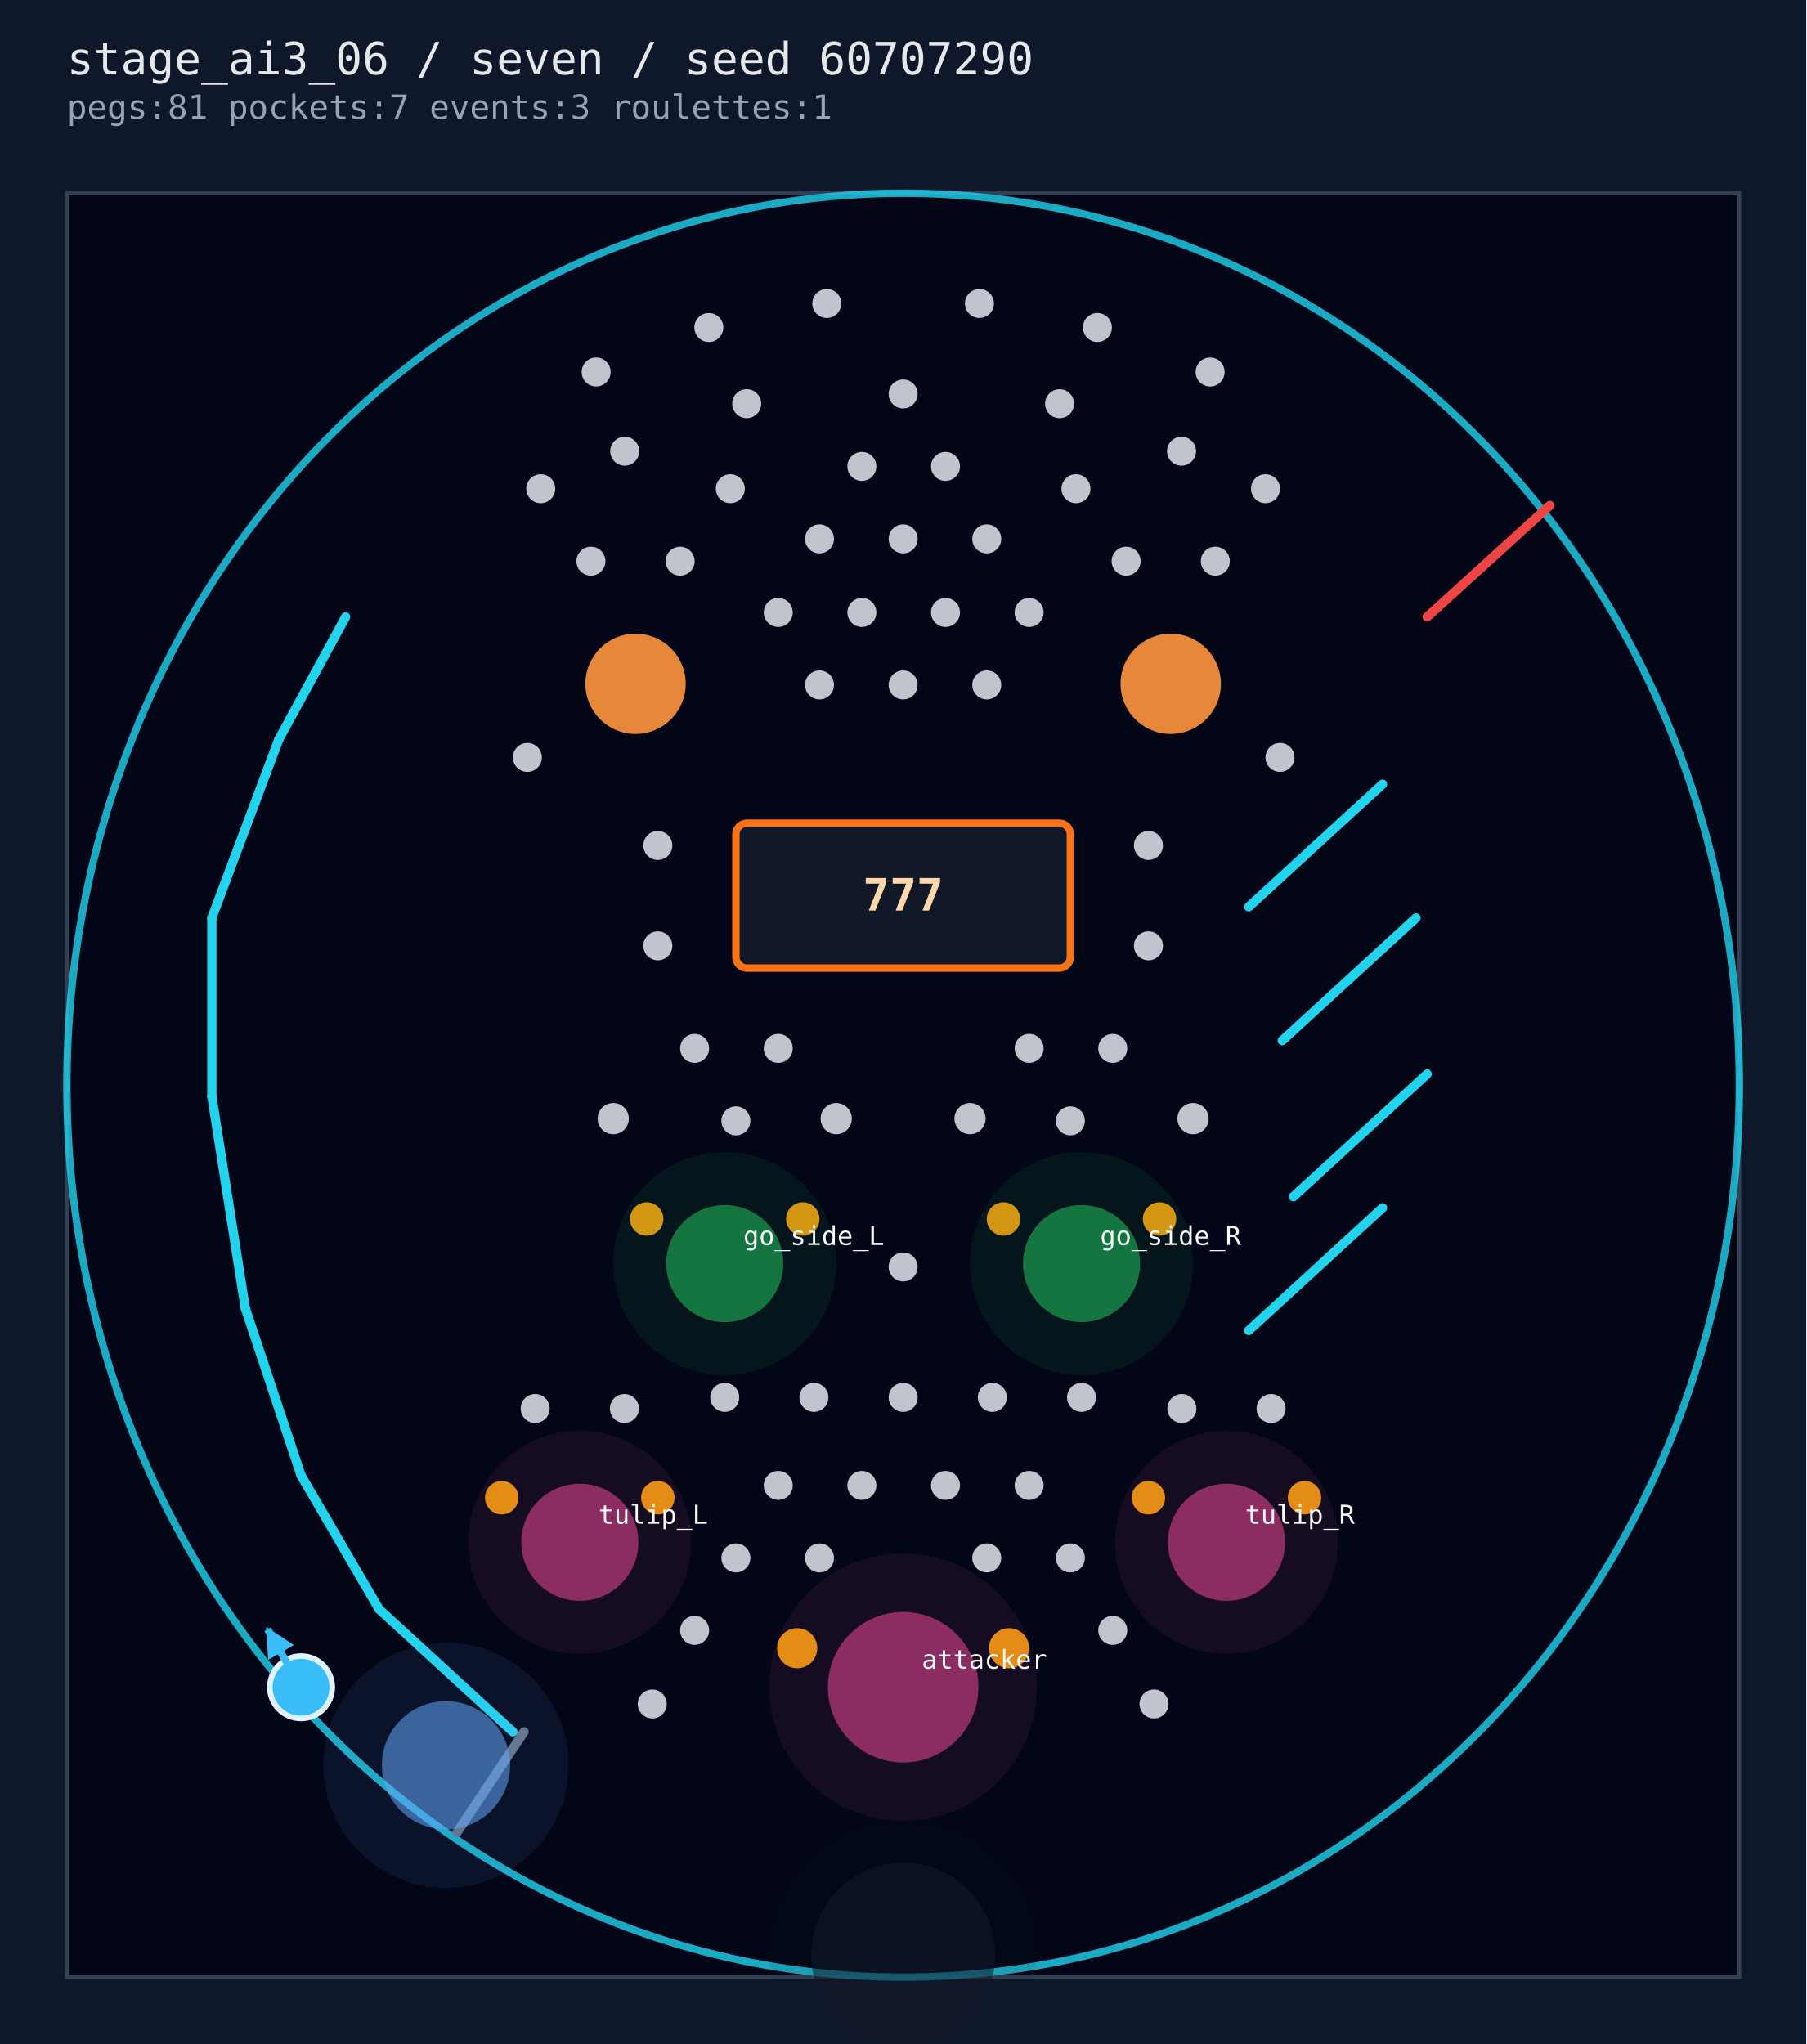
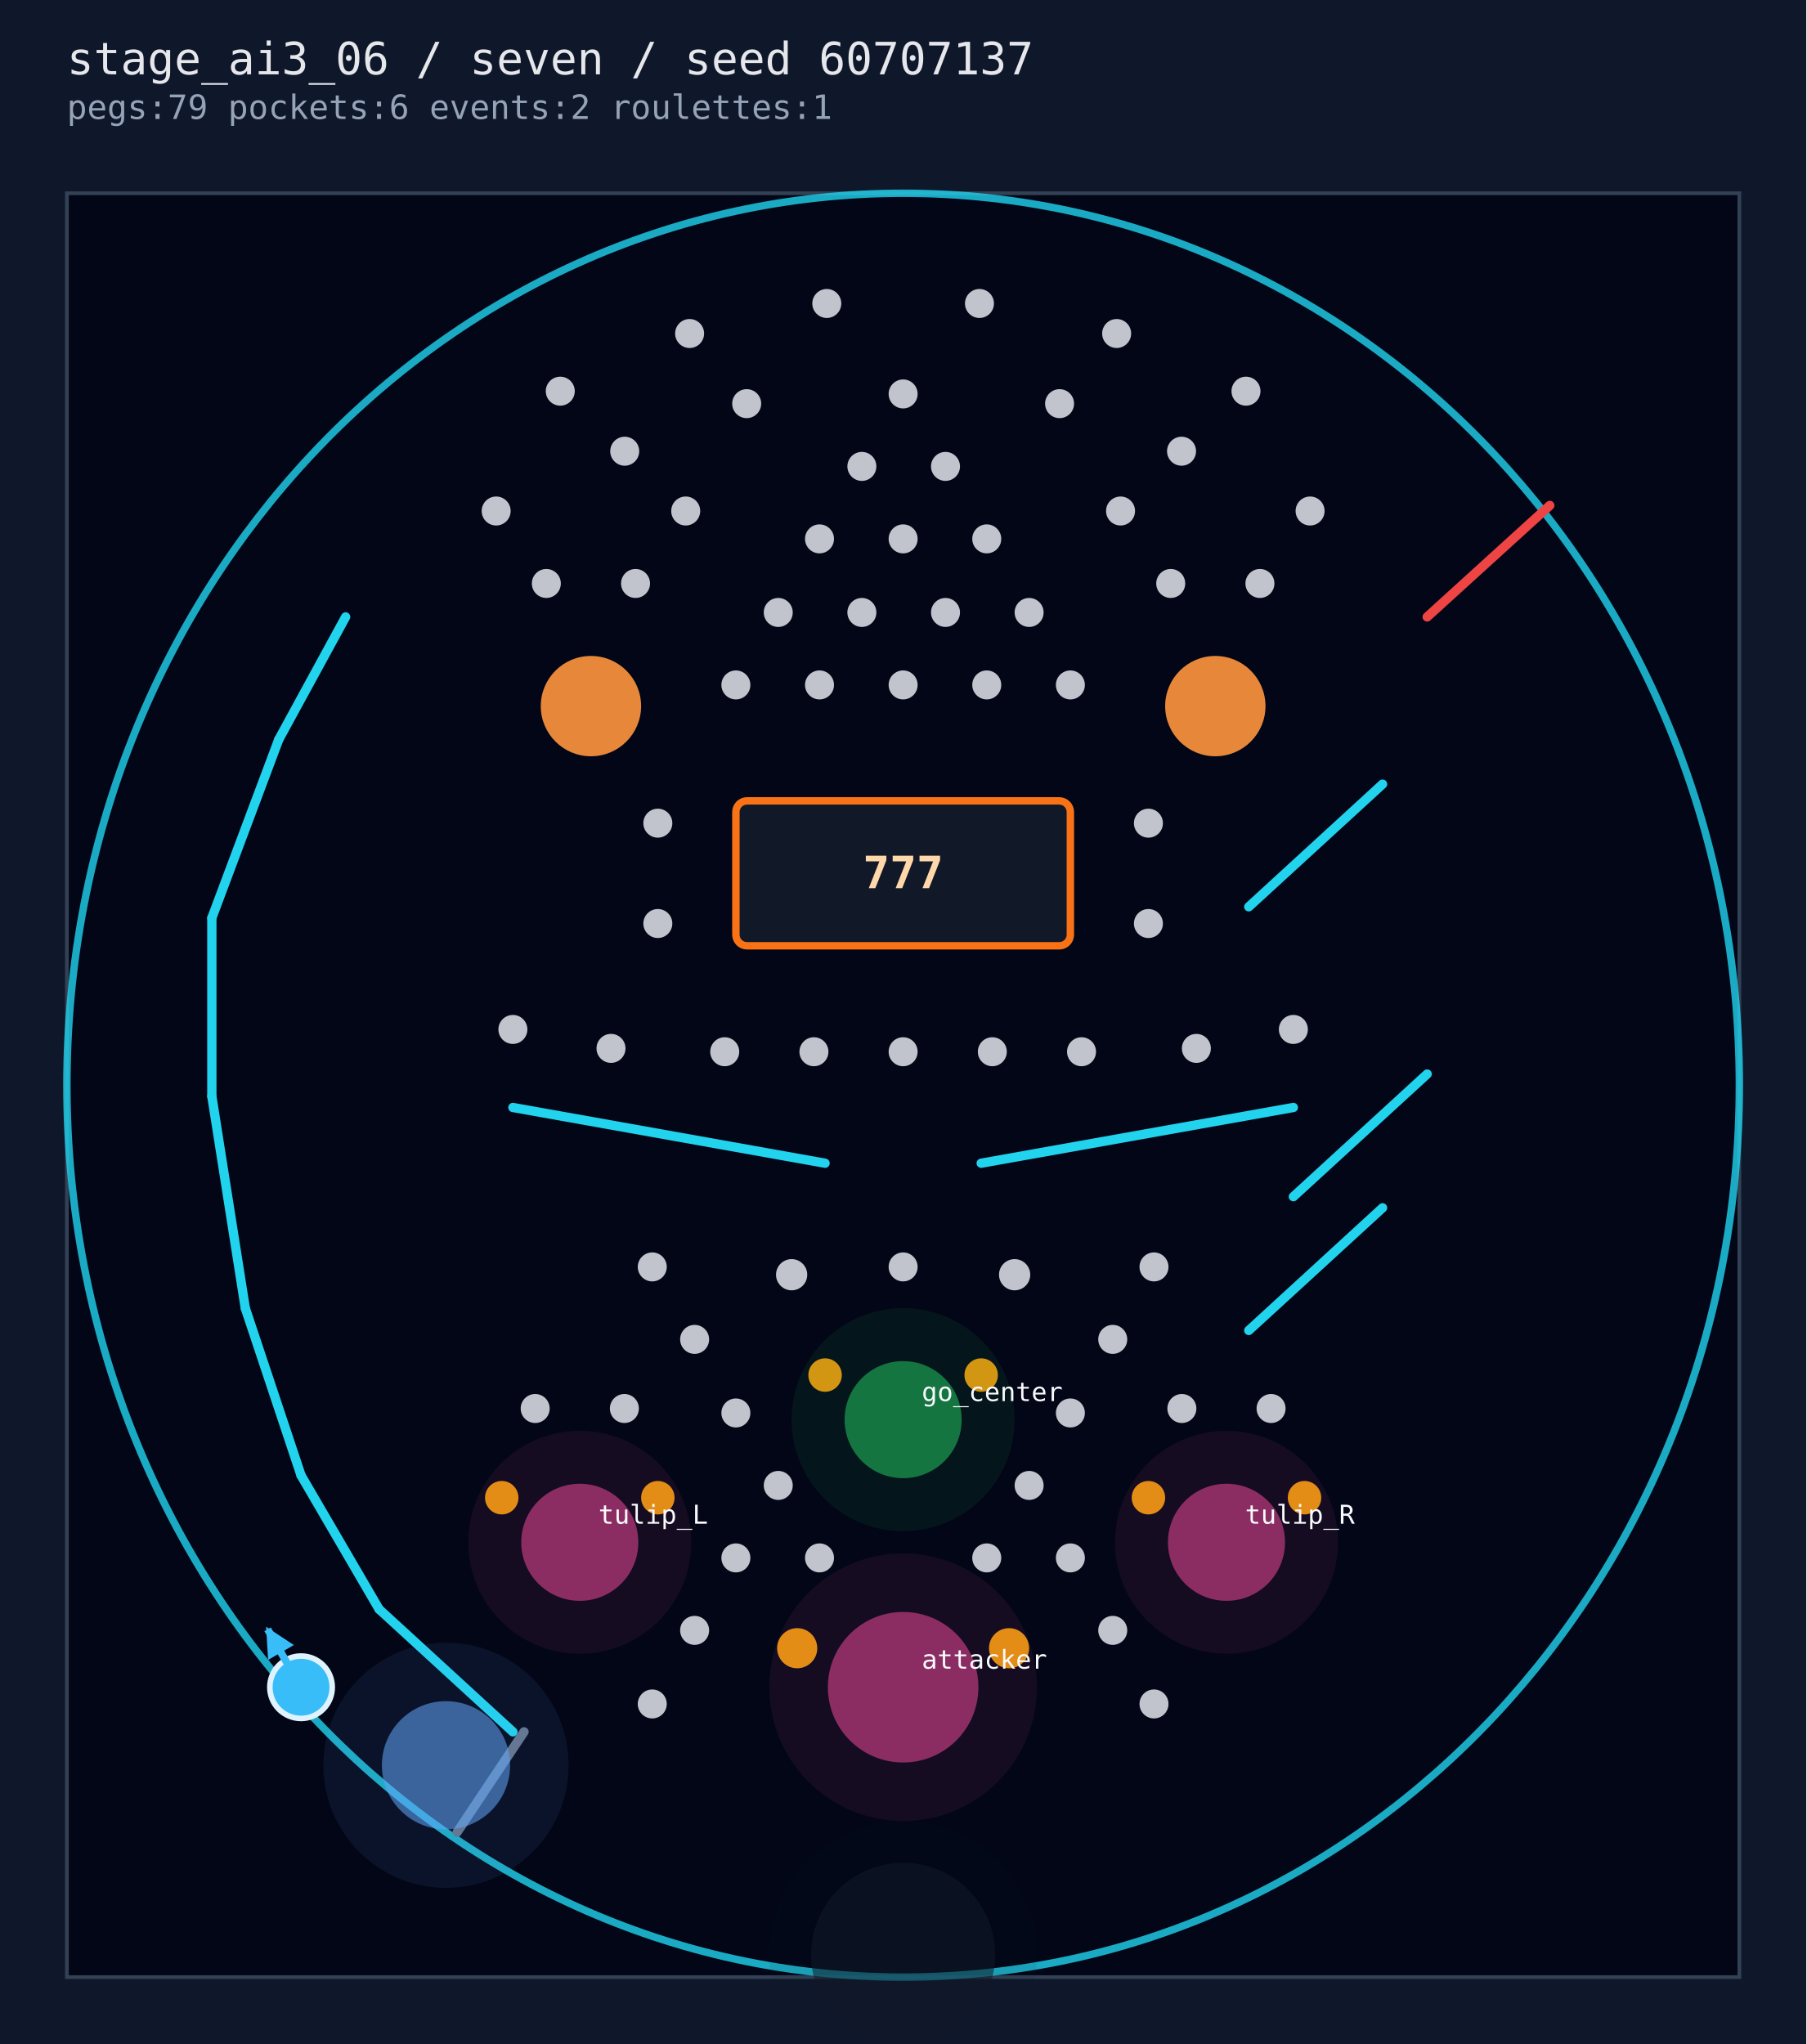
- <svg xmlns="http://www.w3.org/2000/svg" width="486" height="550" viewBox="0 0 486 550" role="img" aria-label="stage_ai3_06 / seven / seed 60707290">
+ <svg xmlns="http://www.w3.org/2000/svg" width="486" height="550" viewBox="0 0 486 550" role="img" aria-label="stage_ai3_06 / seven / seed 60707137">
  <rect width="486" height="550" fill="#0f172a" />
-   <text x="18" y="20" fill="#e5e7eb" font-family="Menlo, Consolas, monospace" font-size="12">stage_ai3_06 / seven / seed 60707290</text>
-   <text x="18" y="32" fill="#94a3b8" font-family="Menlo, Consolas, monospace" font-size="9">pegs:81 pockets:7 events:3 roulettes:1</text>
+   <text x="18" y="20" fill="#e5e7eb" font-family="Menlo, Consolas, monospace" font-size="12">stage_ai3_06 / seven / seed 60707137</text>
+   <text x="18" y="32" fill="#94a3b8" font-family="Menlo, Consolas, monospace" font-size="9">pegs:79 pockets:6 events:2 roulettes:1</text>
  <rect x="18" y="52" width="450" height="480" fill="#020617" stroke="#334155" stroke-width="1" />
  <ellipse cx="243" cy="292" rx="225" ry="240" fill="none" stroke="#22d3ee" stroke-width="2" opacity="0.8" />
  <line x1="123" y1="493" x2="141" y2="466" stroke="#64748b" stroke-width="2.5" stroke-linecap="round" />
  <line x1="138" y1="466" x2="102" y2="433" stroke="#22d3ee" stroke-width="2.5" stroke-linecap="round" />
  <line x1="102" y1="433" x2="81" y2="397" stroke="#22d3ee" stroke-width="2.5" stroke-linecap="round" />
  <line x1="81" y1="397" x2="66" y2="352" stroke="#22d3ee" stroke-width="2.5" stroke-linecap="round" />
  <line x1="66" y1="352" x2="57" y2="295" stroke="#22d3ee" stroke-width="2.5" stroke-linecap="round" />
  <line x1="57" y1="295" x2="57" y2="247" stroke="#22d3ee" stroke-width="2.5" stroke-linecap="round" />
  <line x1="57" y1="247" x2="75" y2="199" stroke="#22d3ee" stroke-width="2.5" stroke-linecap="round" />
  <line x1="75" y1="199" x2="93" y2="166" stroke="#22d3ee" stroke-width="2.5" stroke-linecap="round" />
  <line x1="384" y1="166" x2="417" y2="136" stroke="#ef4444" stroke-width="2.5" stroke-linecap="round" />
-   <line x1="381" y1="247" x2="345" y2="280" stroke="#22d3ee" stroke-width="2.5" stroke-linecap="round" />
-   <line x1="384" y1="289" x2="348" y2="322" stroke="#22d3ee" stroke-width="2.5" stroke-linecap="round" />
+   <line x1="138" y1="298" x2="222" y2="313" stroke="#22d3ee" stroke-width="2.5" stroke-linecap="round" />
+   <line x1="348" y1="298" x2="264" y2="313" stroke="#22d3ee" stroke-width="2.5" stroke-linecap="round" />
  <line x1="372" y1="211" x2="336" y2="244" stroke="#22d3ee" stroke-width="2.5" stroke-linecap="round" />
  <line x1="372" y1="325" x2="336" y2="358" stroke="#22d3ee" stroke-width="2.5" stroke-linecap="round" />
+   <line x1="384" y1="289" x2="348" y2="322" stroke="#22d3ee" stroke-width="2.5" stroke-linecap="round" />
  <circle cx="271.5" cy="443.5" r="5.4" fill="#f59e0b" opacity="0.92" />
  <circle cx="214.5" cy="443.5" r="5.4" fill="#f59e0b" opacity="0.92" />
  <circle cx="177" cy="403" r="4.5" fill="#f59e0b" opacity="0.92" />
  <circle cx="135" cy="403" r="4.5" fill="#f59e0b" opacity="0.92" />
  <circle cx="168" cy="379" r="3.9" fill="#d1d5db" opacity="0.92" />
  <circle cx="144" cy="379" r="3.9" fill="#d1d5db" opacity="0.92" />
  <circle cx="309" cy="403" r="4.5" fill="#f59e0b" opacity="0.92" />
  <circle cx="351" cy="403" r="4.5" fill="#f59e0b" opacity="0.92" />
  <circle cx="318" cy="379" r="3.9" fill="#d1d5db" opacity="0.92" />
  <circle cx="342" cy="379" r="3.9" fill="#d1d5db" opacity="0.92" />
-   <circle cx="216" cy="328" r="4.5" fill="#f59e0b" opacity="0.92" />
-   <circle cx="174" cy="328" r="4.5" fill="#f59e0b" opacity="0.92" />
-   <circle cx="225" cy="301" r="4.2" fill="#d1d5db" opacity="0.92" />
-   <circle cx="165" cy="301" r="4.2" fill="#d1d5db" opacity="0.92" />
-   <circle cx="270" cy="328" r="4.5" fill="#f59e0b" opacity="0.92" />
-   <circle cx="312" cy="328" r="4.5" fill="#f59e0b" opacity="0.92" />
-   <circle cx="261" cy="301" r="4.2" fill="#d1d5db" opacity="0.92" />
-   <circle cx="321" cy="301" r="4.2" fill="#d1d5db" opacity="0.92" />
-   <circle cx="171" cy="184" r="13.5" fill="#fb923c" opacity="0.92" />
-   <circle cx="183" cy="151" r="3.9" fill="#d1d5db" opacity="0.92" />
-   <circle cx="196.5" cy="131.5" r="3.9" fill="#d1d5db" opacity="0.92" />
-   <circle cx="159" cy="151" r="3.9" fill="#d1d5db" opacity="0.92" />
-   <circle cx="145.5" cy="131.5" r="3.9" fill="#d1d5db" opacity="0.92" />
-   <circle cx="315" cy="184" r="13.5" fill="#fb923c" opacity="0.92" />
-   <circle cx="303" cy="151" r="3.9" fill="#d1d5db" opacity="0.92" />
-   <circle cx="289.5" cy="131.5" r="3.9" fill="#d1d5db" opacity="0.92" />
-   <circle cx="327" cy="151" r="3.9" fill="#d1d5db" opacity="0.92" />
-   <circle cx="340.5" cy="131.5" r="3.9" fill="#d1d5db" opacity="0.92" />
-   <circle cx="309" cy="254.5" r="3.9" fill="#d1d5db" opacity="0.92" />
-   <circle cx="309" cy="227.5" r="3.9" fill="#d1d5db" opacity="0.92" />
-   <circle cx="177" cy="254.5" r="3.9" fill="#d1d5db" opacity="0.92" />
-   <circle cx="177" cy="227.5" r="3.9" fill="#d1d5db" opacity="0.92" />
-   <circle cx="195" cy="376" r="3.9" fill="#d1d5db" opacity="0.92" />
-   <circle cx="219" cy="376" r="3.9" fill="#d1d5db" opacity="0.92" />
-   <circle cx="243" cy="376" r="3.9" fill="#d1d5db" opacity="0.92" />
-   <circle cx="267" cy="376" r="3.9" fill="#d1d5db" opacity="0.92" />
-   <circle cx="291" cy="376" r="3.9" fill="#d1d5db" opacity="0.92" />
+   <circle cx="264" cy="370" r="4.5" fill="#f59e0b" opacity="0.92" />
+   <circle cx="222" cy="370" r="4.5" fill="#f59e0b" opacity="0.92" />
+   <circle cx="273" cy="343" r="4.2" fill="#d1d5db" opacity="0.92" />
+   <circle cx="213" cy="343" r="4.2" fill="#d1d5db" opacity="0.92" />
+   <circle cx="159" cy="190" r="13.5" fill="#fb923c" opacity="0.92" />
+   <circle cx="171" cy="157" r="3.9" fill="#d1d5db" opacity="0.92" />
+   <circle cx="184.5" cy="137.5" r="3.9" fill="#d1d5db" opacity="0.92" />
+   <circle cx="147" cy="157" r="3.9" fill="#d1d5db" opacity="0.92" />
+   <circle cx="133.5" cy="137.5" r="3.9" fill="#d1d5db" opacity="0.92" />
+   <circle cx="327" cy="190" r="13.5" fill="#fb923c" opacity="0.92" />
+   <circle cx="315" cy="157" r="3.9" fill="#d1d5db" opacity="0.92" />
+   <circle cx="301.5" cy="137.5" r="3.9" fill="#d1d5db" opacity="0.92" />
+   <circle cx="339" cy="157" r="3.9" fill="#d1d5db" opacity="0.92" />
+   <circle cx="352.5" cy="137.5" r="3.9" fill="#d1d5db" opacity="0.92" />
+   <circle cx="309" cy="248.5" r="3.9" fill="#d1d5db" opacity="0.92" />
+   <circle cx="309" cy="221.5" r="3.9" fill="#d1d5db" opacity="0.92" />
+   <circle cx="177" cy="248.5" r="3.9" fill="#d1d5db" opacity="0.92" />
+   <circle cx="177" cy="221.5" r="3.9" fill="#d1d5db" opacity="0.92" />
+   <circle cx="138" cy="277" r="3.9" fill="#d1d5db" opacity="0.92" />
+   <circle cx="348" cy="277" r="3.9" fill="#d1d5db" opacity="0.92" />
+   <circle cx="195" cy="283" r="3.9" fill="#d1d5db" opacity="0.92" />
+   <circle cx="219" cy="283" r="3.9" fill="#d1d5db" opacity="0.92" />
+   <circle cx="243" cy="283" r="3.9" fill="#d1d5db" opacity="0.92" />
+   <circle cx="267" cy="283" r="3.9" fill="#d1d5db" opacity="0.92" />
+   <circle cx="291" cy="283" r="3.9" fill="#d1d5db" opacity="0.92" />
  <circle cx="222.46" cy="81.659" r="3.9" fill="#d1d5db" opacity="0.92" />
  <circle cx="263.54" cy="81.659" r="3.9" fill="#d1d5db" opacity="0.92" />
-   <circle cx="190.724" cy="88.122" r="3.9" fill="#d1d5db" opacity="0.92" />
-   <circle cx="295.276" cy="88.122" r="3.9" fill="#d1d5db" opacity="0.92" />
-   <circle cx="160.4" cy="100.094" r="3.9" fill="#d1d5db" opacity="0.92" />
-   <circle cx="325.6" cy="100.094" r="3.9" fill="#d1d5db" opacity="0.92" />
+   <circle cx="185.549" cy="89.742" r="3.9" fill="#d1d5db" opacity="0.92" />
+   <circle cx="300.451" cy="89.742" r="3.9" fill="#d1d5db" opacity="0.92" />
+   <circle cx="150.749" cy="105.257" r="3.9" fill="#d1d5db" opacity="0.92" />
+   <circle cx="335.251" cy="105.257" r="3.9" fill="#d1d5db" opacity="0.92" />
  <circle cx="200.906" cy="108.614" r="3.9" fill="#d1d5db" opacity="0.92" />
  <circle cx="285.094" cy="108.614" r="3.9" fill="#d1d5db" opacity="0.92" />
  <circle cx="168.091" cy="121.411" r="3.9" fill="#d1d5db" opacity="0.92" />
  <circle cx="317.909" cy="121.411" r="3.9" fill="#d1d5db" opacity="0.92" />
  <circle cx="243" cy="106" r="3.9" fill="#d1d5db" opacity="0.92" />
  <circle cx="254.4" cy="125.5" r="3.9" fill="#d1d5db" opacity="0.92" />
  <circle cx="231.9" cy="125.5" r="3.9" fill="#d1d5db" opacity="0.92" />
  <circle cx="243" cy="145" r="3.9" fill="#d1d5db" opacity="0.92" />
  <circle cx="265.5" cy="145" r="3.9" fill="#d1d5db" opacity="0.92" />
  <circle cx="220.5" cy="145" r="3.9" fill="#d1d5db" opacity="0.92" />
  <circle cx="254.4" cy="164.8" r="3.9" fill="#d1d5db" opacity="0.92" />
  <circle cx="231.9" cy="164.8" r="3.9" fill="#d1d5db" opacity="0.92" />
  <circle cx="276.9" cy="164.8" r="3.9" fill="#d1d5db" opacity="0.92" />
  <circle cx="209.4" cy="164.8" r="3.9" fill="#d1d5db" opacity="0.92" />
  <circle cx="243" cy="184.3" r="3.9" fill="#d1d5db" opacity="0.92" />
  <circle cx="265.5" cy="184.3" r="3.9" fill="#d1d5db" opacity="0.92" />
  <circle cx="220.5" cy="184.3" r="3.9" fill="#d1d5db" opacity="0.92" />
-   <circle cx="344.4" cy="203.8" r="3.9" fill="#d1d5db" opacity="0.92" />
-   <circle cx="141.9" cy="203.8" r="3.9" fill="#d1d5db" opacity="0.92" />
-   <circle cx="276.9" cy="282.1" r="3.9" fill="#d1d5db" opacity="0.92" />
-   <circle cx="209.4" cy="282.1" r="3.9" fill="#d1d5db" opacity="0.92" />
-   <circle cx="299.4" cy="282.1" r="3.9" fill="#d1d5db" opacity="0.92" />
-   <circle cx="186.9" cy="282.1" r="3.9" fill="#d1d5db" opacity="0.92" />
-   <circle cx="288" cy="301.6" r="3.9" fill="#d1d5db" opacity="0.92" />
-   <circle cx="198" cy="301.6" r="3.9" fill="#d1d5db" opacity="0.92" />
+   <circle cx="288" cy="184.3" r="3.9" fill="#d1d5db" opacity="0.92" />
+   <circle cx="198" cy="184.3" r="3.9" fill="#d1d5db" opacity="0.92" />
+   <circle cx="321.9" cy="282.1" r="3.9" fill="#d1d5db" opacity="0.92" />
+   <circle cx="164.4" cy="282.1" r="3.9" fill="#d1d5db" opacity="0.92" />
  <circle cx="243" cy="340.9" r="3.9" fill="#d1d5db" opacity="0.92" />
-   <circle cx="254.4" cy="399.7" r="3.9" fill="#d1d5db" opacity="0.92" />
-   <circle cx="231.9" cy="399.7" r="3.9" fill="#d1d5db" opacity="0.92" />
+   <circle cx="310.5" cy="340.9" r="3.9" fill="#d1d5db" opacity="0.92" />
+   <circle cx="175.5" cy="340.9" r="3.9" fill="#d1d5db" opacity="0.92" />
+   <circle cx="299.4" cy="360.4" r="3.9" fill="#d1d5db" opacity="0.92" />
+   <circle cx="186.9" cy="360.4" r="3.9" fill="#d1d5db" opacity="0.92" />
+   <circle cx="288" cy="380.2" r="3.9" fill="#d1d5db" opacity="0.92" />
+   <circle cx="198" cy="380.2" r="3.9" fill="#d1d5db" opacity="0.92" />
  <circle cx="276.9" cy="399.7" r="3.9" fill="#d1d5db" opacity="0.92" />
  <circle cx="209.4" cy="399.7" r="3.9" fill="#d1d5db" opacity="0.92" />
  <circle cx="265.5" cy="419.2" r="3.9" fill="#d1d5db" opacity="0.92" />
  <circle cx="220.5" cy="419.2" r="3.9" fill="#d1d5db" opacity="0.92" />
  <circle cx="288" cy="419.2" r="3.9" fill="#d1d5db" opacity="0.92" />
  <circle cx="198" cy="419.2" r="3.9" fill="#d1d5db" opacity="0.92" />
  <circle cx="299.4" cy="438.7" r="3.9" fill="#d1d5db" opacity="0.92" />
  <circle cx="186.9" cy="438.7" r="3.9" fill="#d1d5db" opacity="0.92" />
  <circle cx="310.5" cy="458.5" r="3.9" fill="#d1d5db" opacity="0.92" />
  <circle cx="175.5" cy="458.5" r="3.9" fill="#d1d5db" opacity="0.92" />
  <circle cx="243" cy="526" r="36" fill="#111827" opacity="0.08" />
  <circle cx="243" cy="526" r="24" fill="#111827" opacity="0.55" stroke="#111827" stroke-width="1.5" />
  <circle cx="120" cy="475" r="33" fill="#60a5fa" opacity="0.08" />
  <circle cx="120" cy="475" r="16.5" fill="#60a5fa" opacity="0.55" stroke="#60a5fa" stroke-width="1.5" />
  <circle cx="243" cy="454" r="36" fill="#ec4899" opacity="0.08" />
  <circle cx="243" cy="454" r="19.5" fill="#ec4899" opacity="0.55" stroke="#ec4899" stroke-width="1.5" />
  <text x="248" y="449" fill="#f8fafc" font-family="Menlo, Consolas, monospace" font-size="7">attacker</text>
  <circle cx="156" cy="415" r="30" fill="#ec4899" opacity="0.08" />
  <circle cx="156" cy="415" r="15" fill="#ec4899" opacity="0.55" stroke="#ec4899" stroke-width="1.5" />
  <text x="161" y="410" fill="#f8fafc" font-family="Menlo, Consolas, monospace" font-size="7">tulip_L</text>
  <circle cx="330" cy="415" r="30" fill="#ec4899" opacity="0.08" />
  <circle cx="330" cy="415" r="15" fill="#ec4899" opacity="0.55" stroke="#ec4899" stroke-width="1.5" />
  <text x="335" y="410" fill="#f8fafc" font-family="Menlo, Consolas, monospace" font-size="7">tulip_R</text>
-   <circle cx="195" cy="340" r="30" fill="#22c55e" opacity="0.08" />
-   <circle cx="195" cy="340" r="15" fill="#22c55e" opacity="0.55" stroke="#22c55e" stroke-width="1.5" />
-   <text x="200" y="335" fill="#f8fafc" font-family="Menlo, Consolas, monospace" font-size="7">go_side_L</text>
-   <circle cx="291" cy="340" r="30" fill="#22c55e" opacity="0.08" />
-   <circle cx="291" cy="340" r="15" fill="#22c55e" opacity="0.55" stroke="#22c55e" stroke-width="1.5" />
-   <text x="296" y="335" fill="#f8fafc" font-family="Menlo, Consolas, monospace" font-size="7">go_side_R</text>
-   <rect x="198" y="221.5" width="90" height="39" rx="3" fill="#111827" stroke="#f97316" stroke-width="2" />
-   <text x="243" y="245" text-anchor="middle" fill="#fed7aa" font-family="Menlo, Consolas, monospace" font-size="12" font-weight="700">777</text>
+   <circle cx="243" cy="382" r="30" fill="#22c55e" opacity="0.08" />
+   <circle cx="243" cy="382" r="15" fill="#22c55e" opacity="0.55" stroke="#22c55e" stroke-width="1.5" />
+   <text x="248" y="377" fill="#f8fafc" font-family="Menlo, Consolas, monospace" font-size="7">go_center</text>
+   <rect x="198" y="215.5" width="90" height="39" rx="3" fill="#111827" stroke="#f97316" stroke-width="2" />
+   <text x="243" y="239" text-anchor="middle" fill="#fed7aa" font-family="Menlo, Consolas, monospace" font-size="12" font-weight="700">777</text>
  <circle cx="81" cy="454" r="8.4" fill="#38bdf8" stroke="#e0f2fe" stroke-width="1.5" />
  <line x1="81" y1="454" x2="72" y2="438.412" stroke="#38bdf8" stroke-width="2" marker-end="url(#arrow)" />
  <defs>
    <marker id="arrow" viewBox="0 0 10 10" refX="9" refY="5" markerWidth="4" markerHeight="4" orient="auto-start-reverse">
      <path d="M 0 0 L 10 5 L 0 10 z" fill="#38bdf8" />
    </marker>
  </defs>
</svg>
